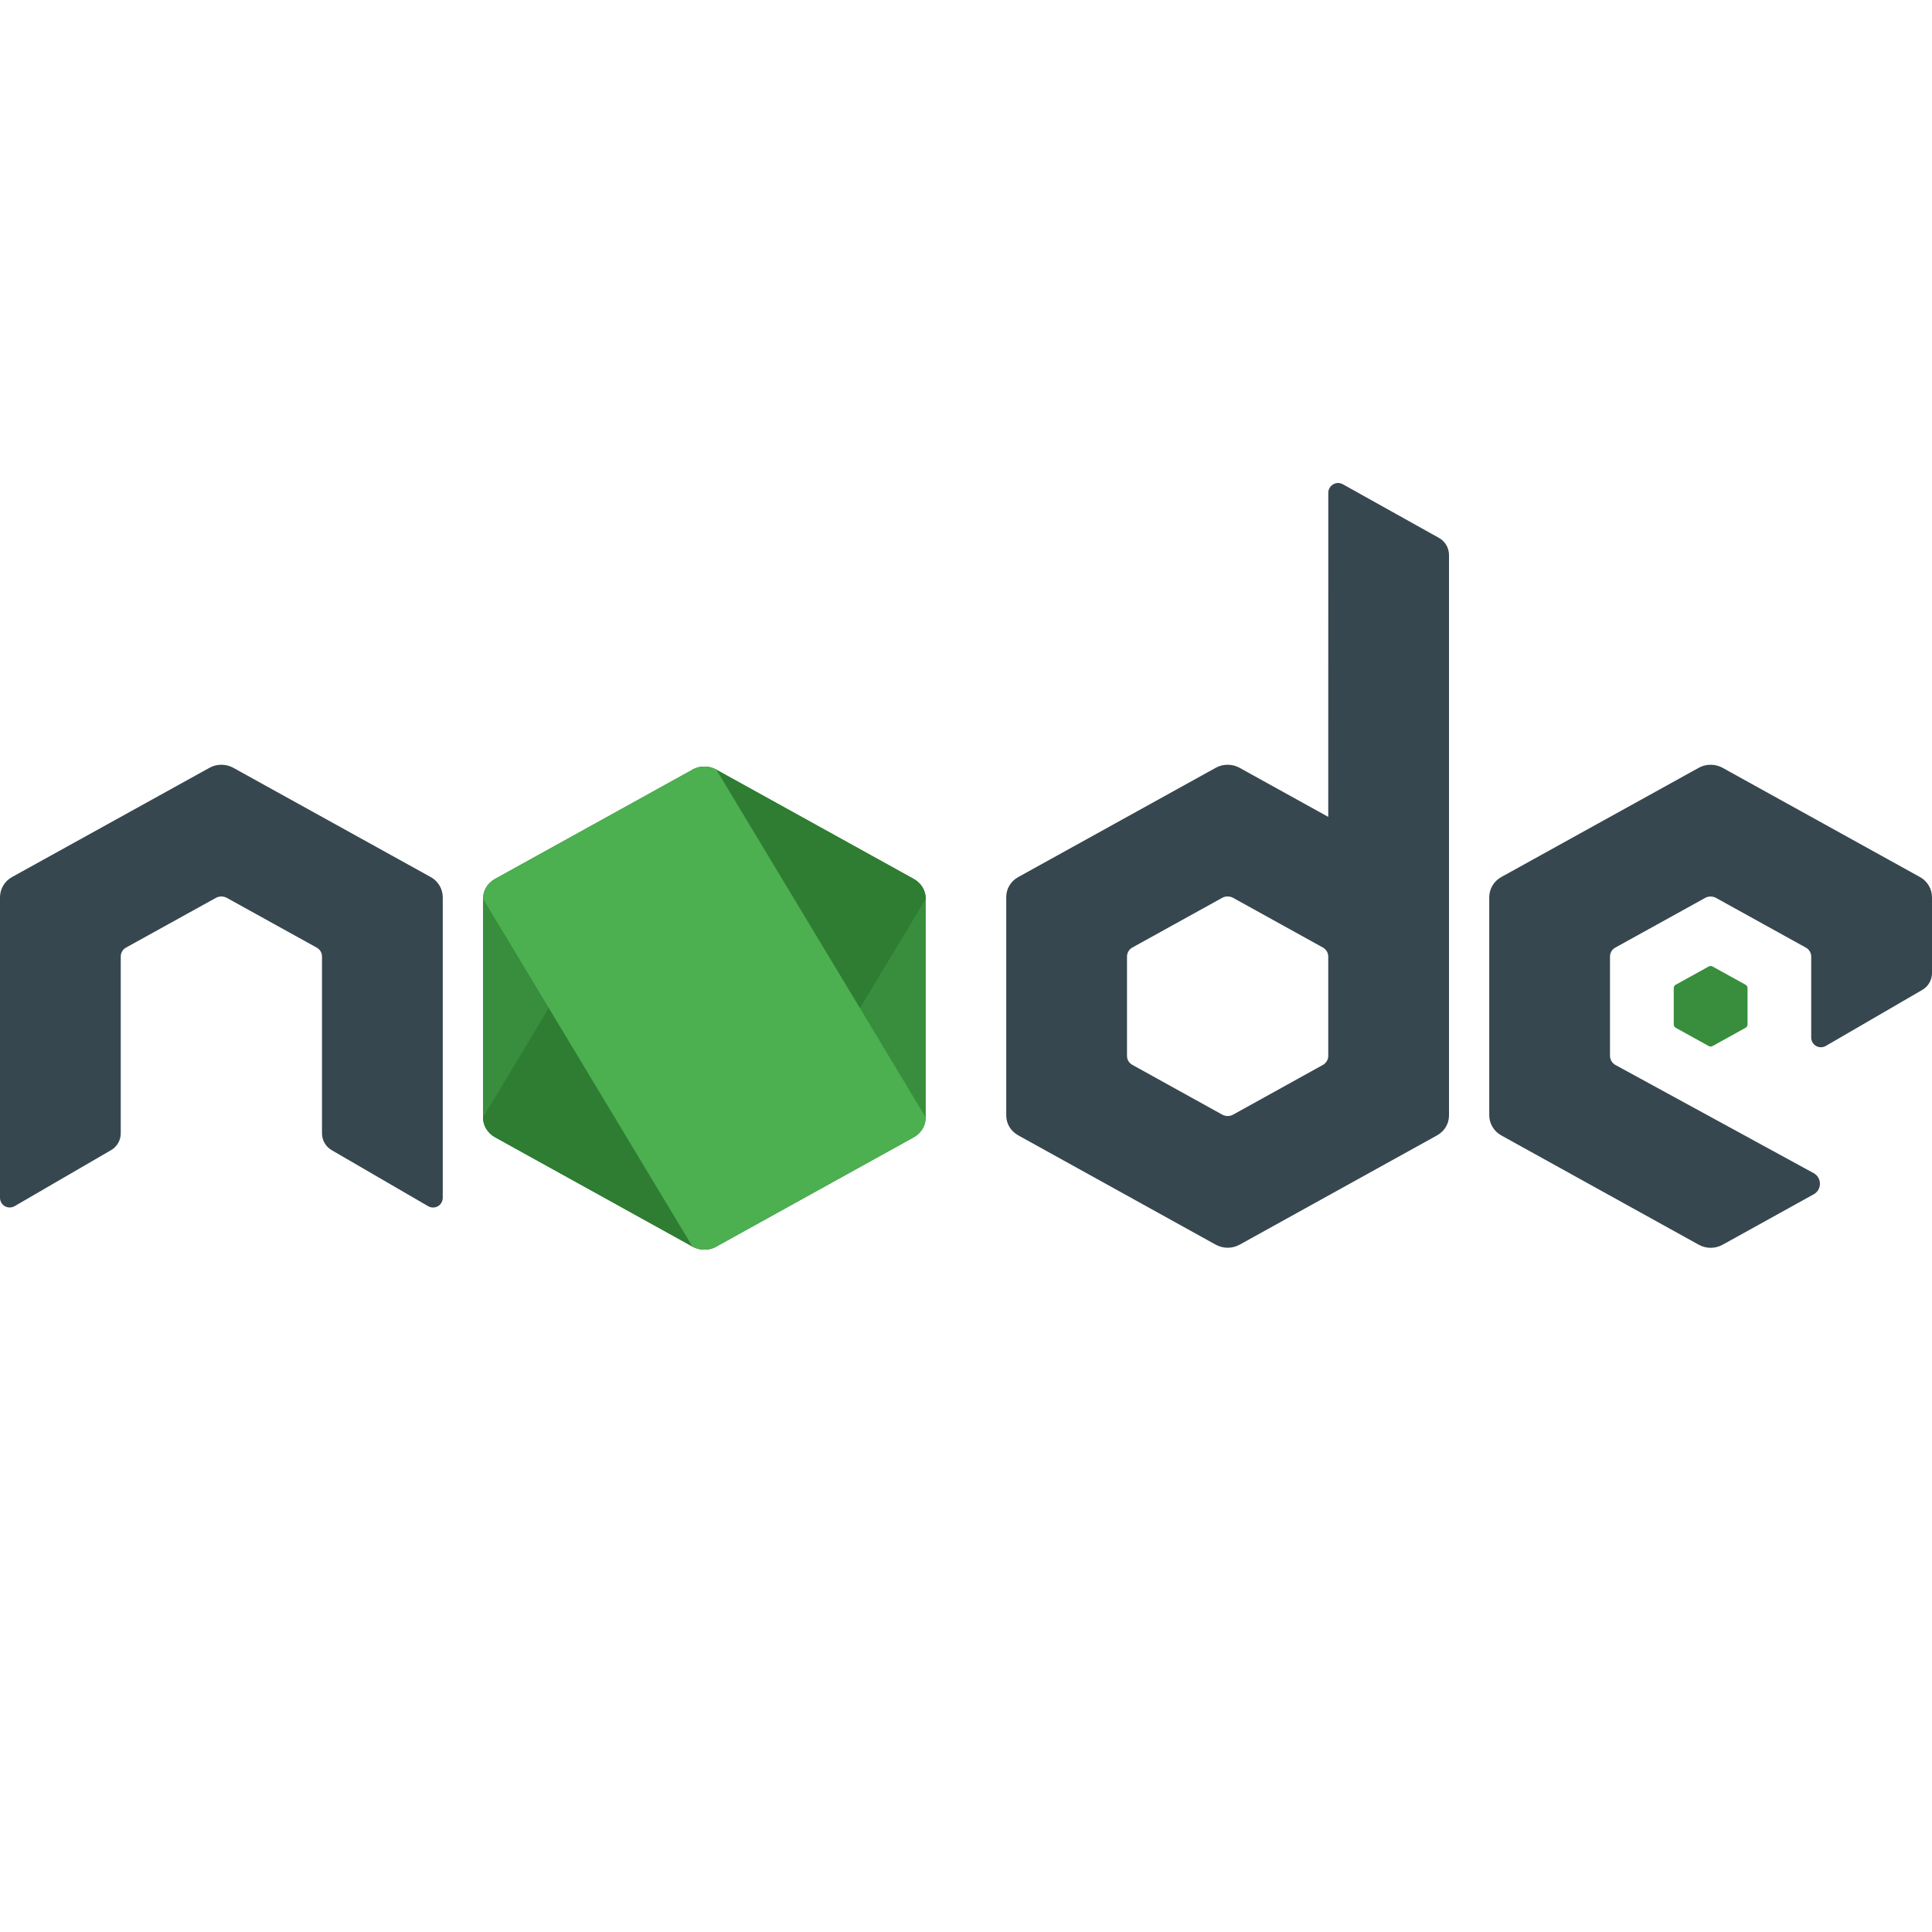
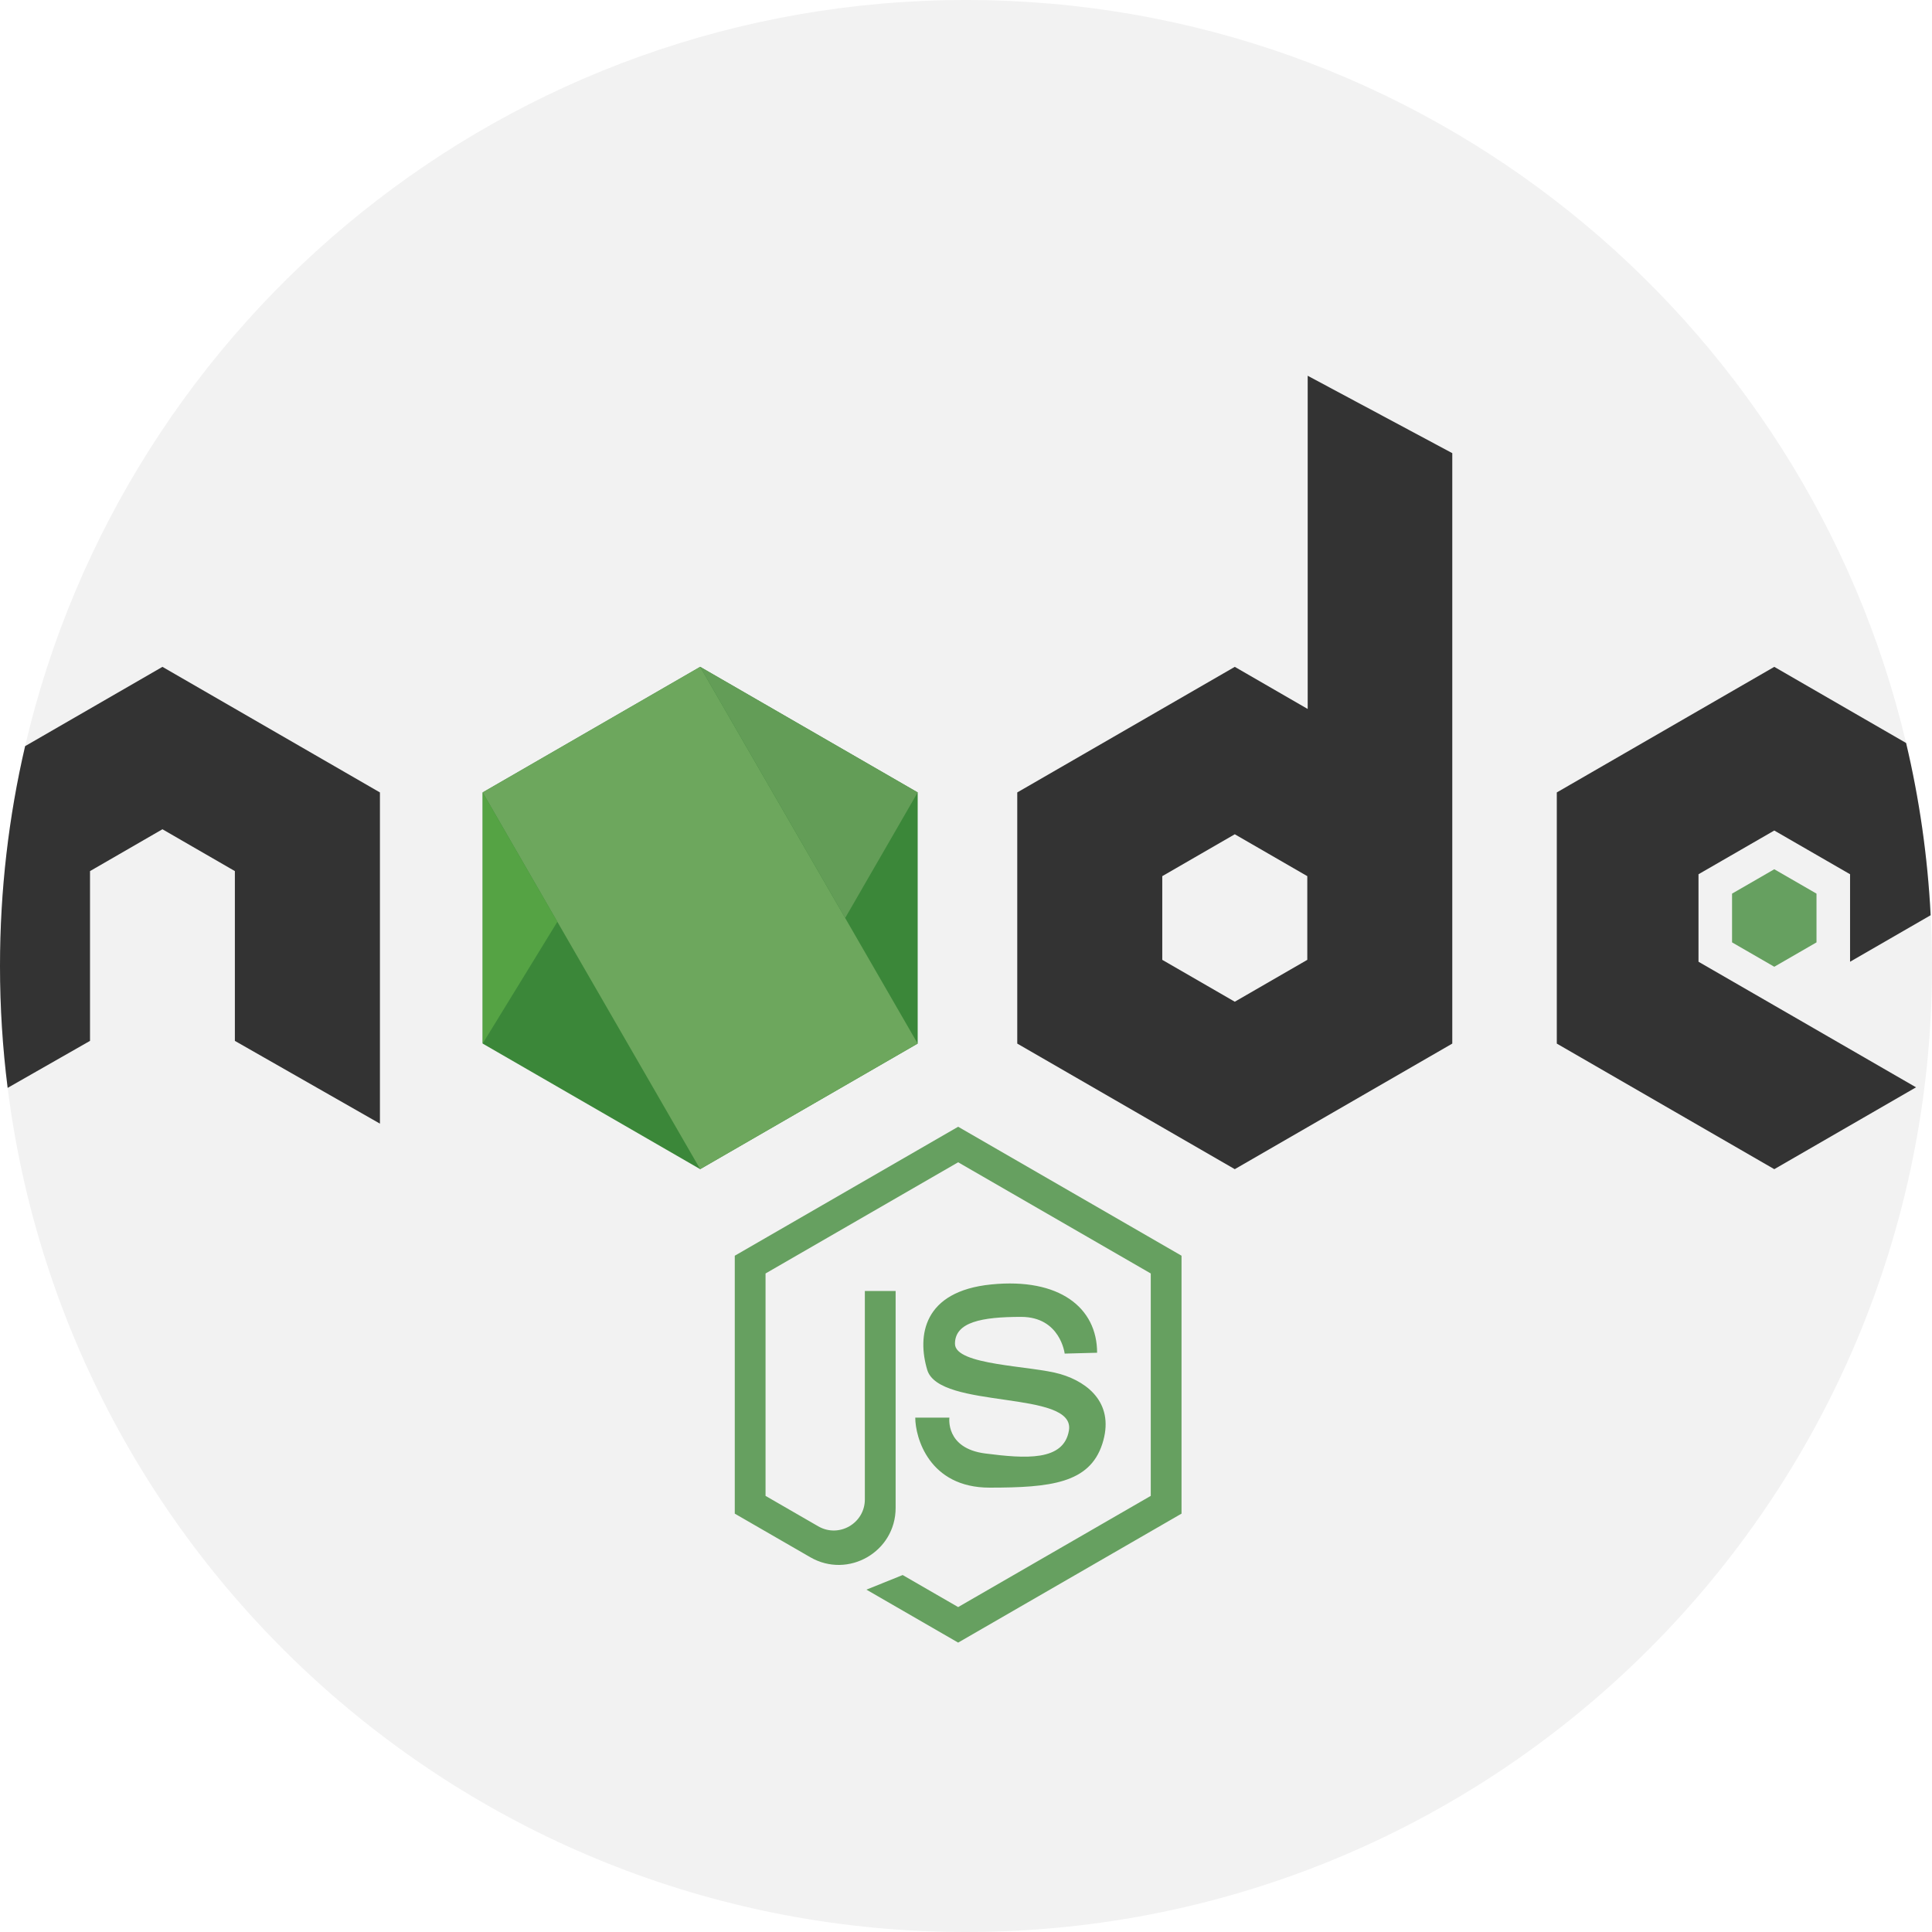
- <svg xmlns="http://www.w3.org/2000/svg" viewBox="0 0 48 48" width="48px" height="48px">
-   <path fill="#388e3c" d="M17.204 19.122l-4.907 2.715C12.113 21.938 12 22.126 12 22.329v5.433c0 .203.113.39.297.492l4.908 2.717c.183.101.41.101.593 0l4.907-2.717C22.887 28.152 23 27.965 23 27.762v-5.433c0-.203-.113-.39-.297-.492l-4.906-2.715c-.092-.051-.195-.076-.297-.076-.103 0-.205.025-.297.076M42.451 24.013l-.818.452c-.031.017-.049.048-.049.082v.906c0 .034.019.065.049.082l.818.453c.031.017.068.017.099 0l.818-.453c.03-.017.049-.048.049-.082v-.906c0-.034-.019-.065-.05-.082l-.818-.452C42.534 24.004 42.517 24 42.5 24S42.466 24.004 42.451 24.013" />
-   <path fill="#37474f" d="M35.751,13.364l-2.389-1.333c-0.075-0.042-0.167-0.041-0.241,0.003 c-0.074,0.044-0.12,0.123-0.12,0.209L33,20.295l-2.203-1.219C30.705,19.025,30.602,19,30.5,19c-0.102,0-0.205,0.025-0.297,0.076 h0.001l-4.907,2.715C25.113,21.892,25,22.08,25,22.282v5.433c0,0.203,0.113,0.39,0.297,0.492l4.908,2.717 c0.183,0.101,0.41,0.101,0.593,0l4.907-2.717C35.887,28.106,36,27.918,36,27.715V13.788C36,13.612,35.904,13.45,35.751,13.364z M32.866,26.458l-2.23,1.235c-0.083,0.046-0.186,0.046-0.269,0l-2.231-1.235C28.051,26.412,28,26.326,28,26.234v-2.47 c0-0.092,0.051-0.177,0.135-0.224l2.231-1.234h-0.001c0.042-0.023,0.088-0.034,0.135-0.034c0.047,0,0.093,0.012,0.135,0.034 l2.23,1.234C32.949,23.587,33,23.673,33,23.765v2.47C33,26.326,32.949,26.412,32.866,26.458z" />
-   <path fill="#2e7d32" d="M17.204,19.122L12,27.762c0,0.203,0.113,0.39,0.297,0.492l4.908,2.717 c0.183,0.101,0.41,0.101,0.593,0L23,22.329c0-0.203-0.113-0.39-0.297-0.492l-4.906-2.715c-0.092-0.051-0.195-0.076-0.297-0.076 c-0.103,0-0.205,0.025-0.297,0.076" />
-   <path fill="#4caf50" d="M17.204,19.122l-4.907,2.715C12.113,21.938,12,22.126,12,22.329l5.204,8.642 c0.183,0.101,0.41,0.101,0.593,0l4.907-2.717C22.887,28.152,23,27.965,23,27.762l-5.203-8.64c-0.092-0.051-0.195-0.076-0.297-0.076 c-0.103,0-0.205,0.025-0.297,0.076" />
-   <path fill="#37474f" d="M47.703 21.791l-4.906-2.715C42.705 19.025 42.602 19 42.5 19c-.102 0-.205.025-.297.076h.001l-4.907 2.715C37.114 21.892 37 22.084 37 22.294v5.411c0 .209.114.402.297.503l4.908 2.717c.184.102.409.102.593 0l2.263-1.253c.207-.115.206-.412-.002-.526l-4.924-2.687C40.052 26.412 40 26.325 40 26.231v-2.466c0-.092.05-.177.13-.221l2.235-1.236h-.001c.042-.023.088-.034.135-.034.047 0 .093.012.135.034l2.235 1.237c.08.044.13.129.13.221v2.012c0 .086.046.166.121.209.075.042.167.042.242-.001l2.398-1.393c.148-.086.24-.245.24-.417v-1.88C48 22.085 47.886 21.892 47.703 21.791zM10.703 21.791l-4.906-2.715C5.705 19.025 5.602 19 5.5 19c-.102 0-.205.025-.297.076h.001l-4.907 2.715C.114 21.892 0 22.084 0 22.294v7.465c0 .086.046.166.121.209.075.042.167.042.242-.001l2.398-1.393C2.909 28.488 3 28.329 3 28.157v-4.393c0-.092.05-.177.13-.221l2.235-1.236H5.365c.042-.023.088-.034.135-.034.047 0 .093.012.135.034l2.235 1.237C7.95 23.588 8 23.673 8 23.765v4.393c0 .172.091.331.24.417l2.398 1.393c.075.043.167.043.242.001C10.954 29.925 11 29.845 11 29.759v-7.464C11 22.085 10.886 21.892 10.703 21.791z" />
+ <svg xmlns="http://www.w3.org/2000/svg" version="1.1" id="Capa_1" x="0px" y="0px" viewBox="0 0 512 512" style="enable-background:new 0 0 512 512;" xml:space="preserve">
+   <path style="fill:#F2F2F2;" d="M512,256c0,141.385-114.615,256-256,256C125.555,512,17.899,414.438,2.027,288.298  C0.69,277.723,0,266.94,0,256c0-20.041,2.299-39.549,6.656-58.264C33.029,84.428,134.656,0,256,0  c121.041,0,222.469,84.01,249.135,196.901c3.5,14.764,5.705,30.02,6.51,45.641C511.885,247.003,512,251.486,512,256z" />
+   <polygon style="fill:#3B8739;" points="243.195,276.559 243.195,210 185.553,176.721 127.912,210 127.912,276.559 185.553,309.838   " />
+   <path style="fill:#333333;" d="M470.204,266.459l37.564,21.692l-37.564,21.692l-57.637-33.28v-66.56l57.637-33.28l34.931,20.177  c3.5,14.764,5.705,30.02,6.51,45.641l-21.358,12.33v-23.186l-20.083-11.588l-20.083,11.588v23.186L470.204,266.459z" />
+   <polygon style="fill:#66A060;" points="481.392,249.74 481.392,236.82 470.203,230.36 459.013,236.82 459.013,249.74   470.203,256.201 " />
+   <path style="fill:#333333;" d="M100.686,210.004v87.771l-38.442-21.932v-44.993L43.05,219.763l-19.195,11.086v44.993L2.027,288.298  C0.69,277.723,0,266.94,0,256c0-20.041,2.299-39.549,6.656-58.264l36.394-21.013L100.686,210.004z" />
+   <rect x="127.906" y="210.001" transform="matrix(0.5 0.866 -0.866 0.5 303.4564 -39.0495)" style="fill:#6DA75D;" width="115.281" height="66.557" />
+   <polygon style="fill:#55A344;" points="127.912,276.559 147.704,244.283 127.912,210 " />
+   <polygon style="fill:#639D57;" points="223.979,243.277 243.195,210 185.553,176.721 " />
+   <path style="fill:#333333;" d="M346.551,99.579v88.304l-19.32-11.16l-57.647,33.28v66.56l57.647,33.28l57.637-33.28V120.09  L346.551,99.579z M346.446,254.37l-19.216,11.097l-19.216-11.097v-22.183l19.216-11.097l19.216,11.097V254.37z" />
+   <g>
+     <path style="fill:#66A060;" d="M282.149,358.717c0,0-1.132-9.729-11.539-9.729c-10.408,0-17.534,1.357-17.534,7.127   s20.25,5.77,27.943,8.032c7.693,2.262,14.48,8.145,11.086,18.553c-3.394,10.408-13.802,11.539-29.866,11.539   s-19.685-13.35-19.685-18.553h9.05c0,0-1.132,8.145,9.502,9.502c10.634,1.357,20.802,2.121,22.173-6.108   c1.81-10.861-34.391-5.43-37.559-16.064c-2.676-8.985-1.132-20.815,16.969-22.626c18.101-1.811,28.056,6.181,28.056,18.101   L282.149,358.717z" />
+     <path style="fill:#66A060;" d="M194.723,401.131l20.008,11.551c10.053,5.804,22.619-1.451,22.619-13.059v-20.242v-37.253h-8.155   v55.227c0,6.339-6.862,10.302-12.353,7.131l-13.965-8.062v-58.94l51.043-29.467l51.043,29.467v58.94l-51.043,29.467l-14.704-8.489   l-9.602,3.872l24.305,14.033l59.198-34.179v-68.351L253.92,298.6l-59.198,34.179v68.352H194.723z" />
+   </g>
+   <g>
+ </g>
+   <g>
+ </g>
+   <g>
+ </g>
+   <g>
+ </g>
+   <g>
+ </g>
+   <g>
+ </g>
+   <g>
+ </g>
+   <g>
+ </g>
+   <g>
+ </g>
+   <g>
+ </g>
+   <g>
+ </g>
+   <g>
+ </g>
+   <g>
+ </g>
+   <g>
+ </g>
+   <g>
+ </g>
</svg>
